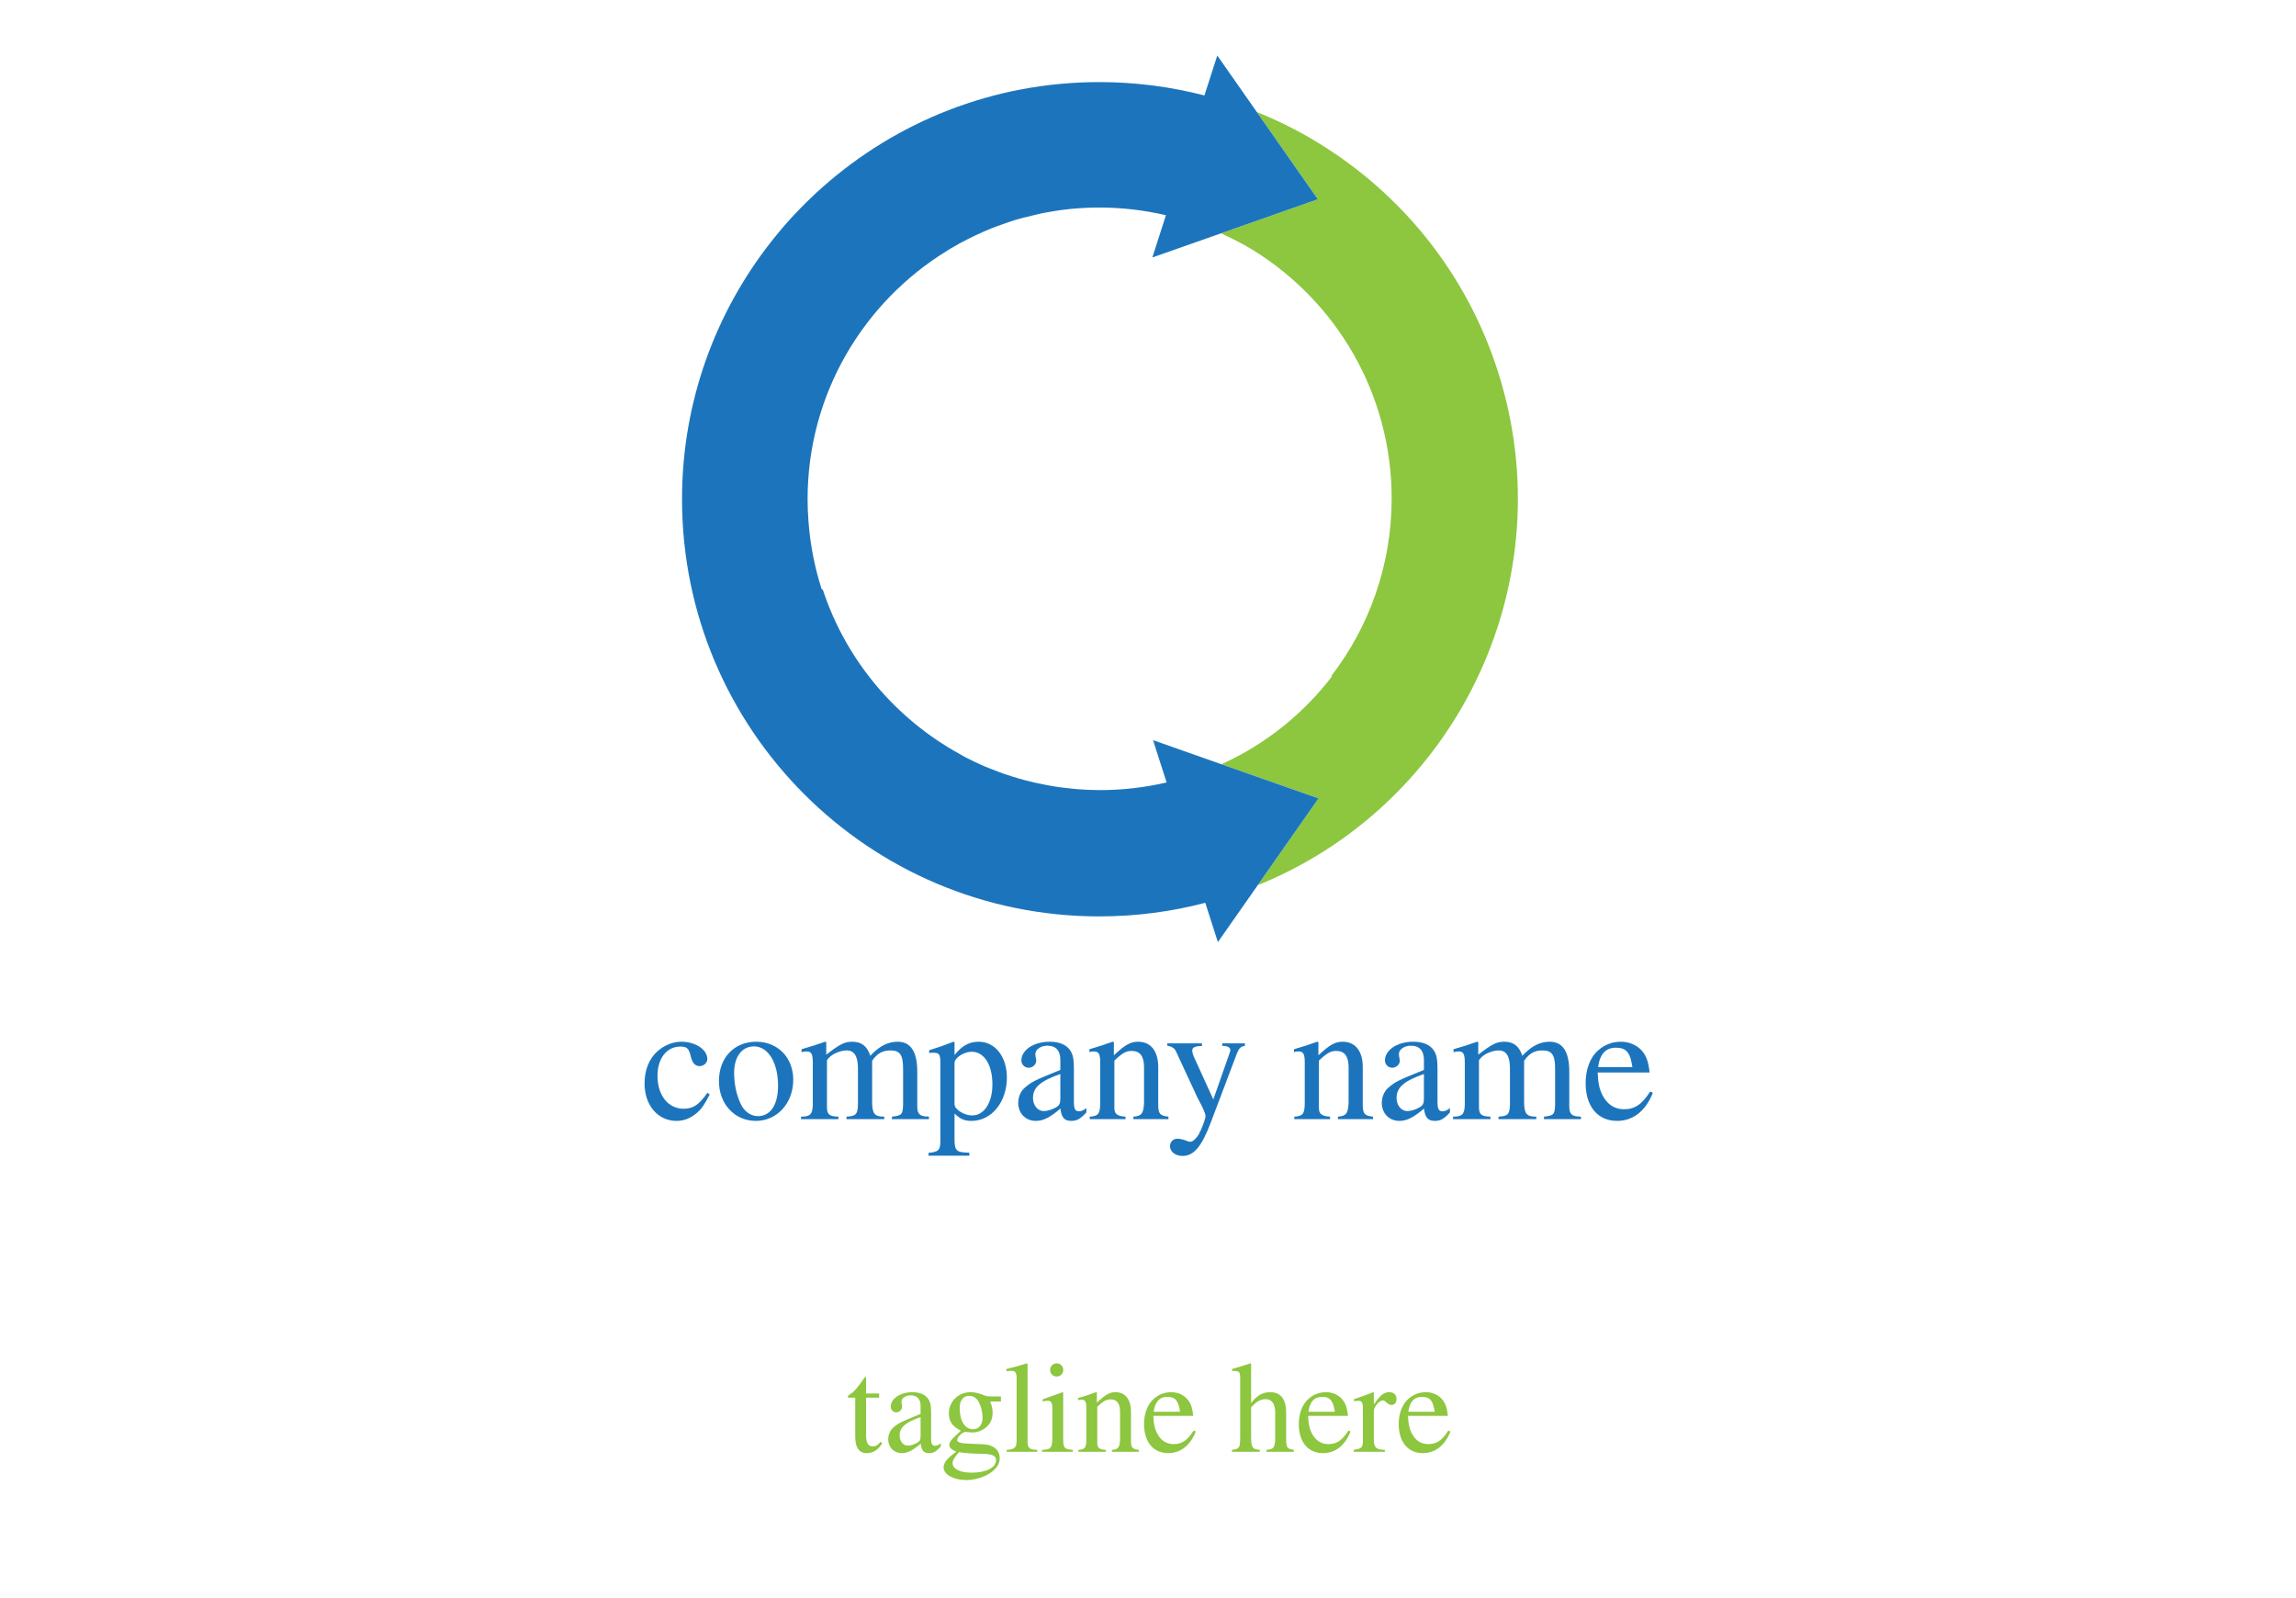
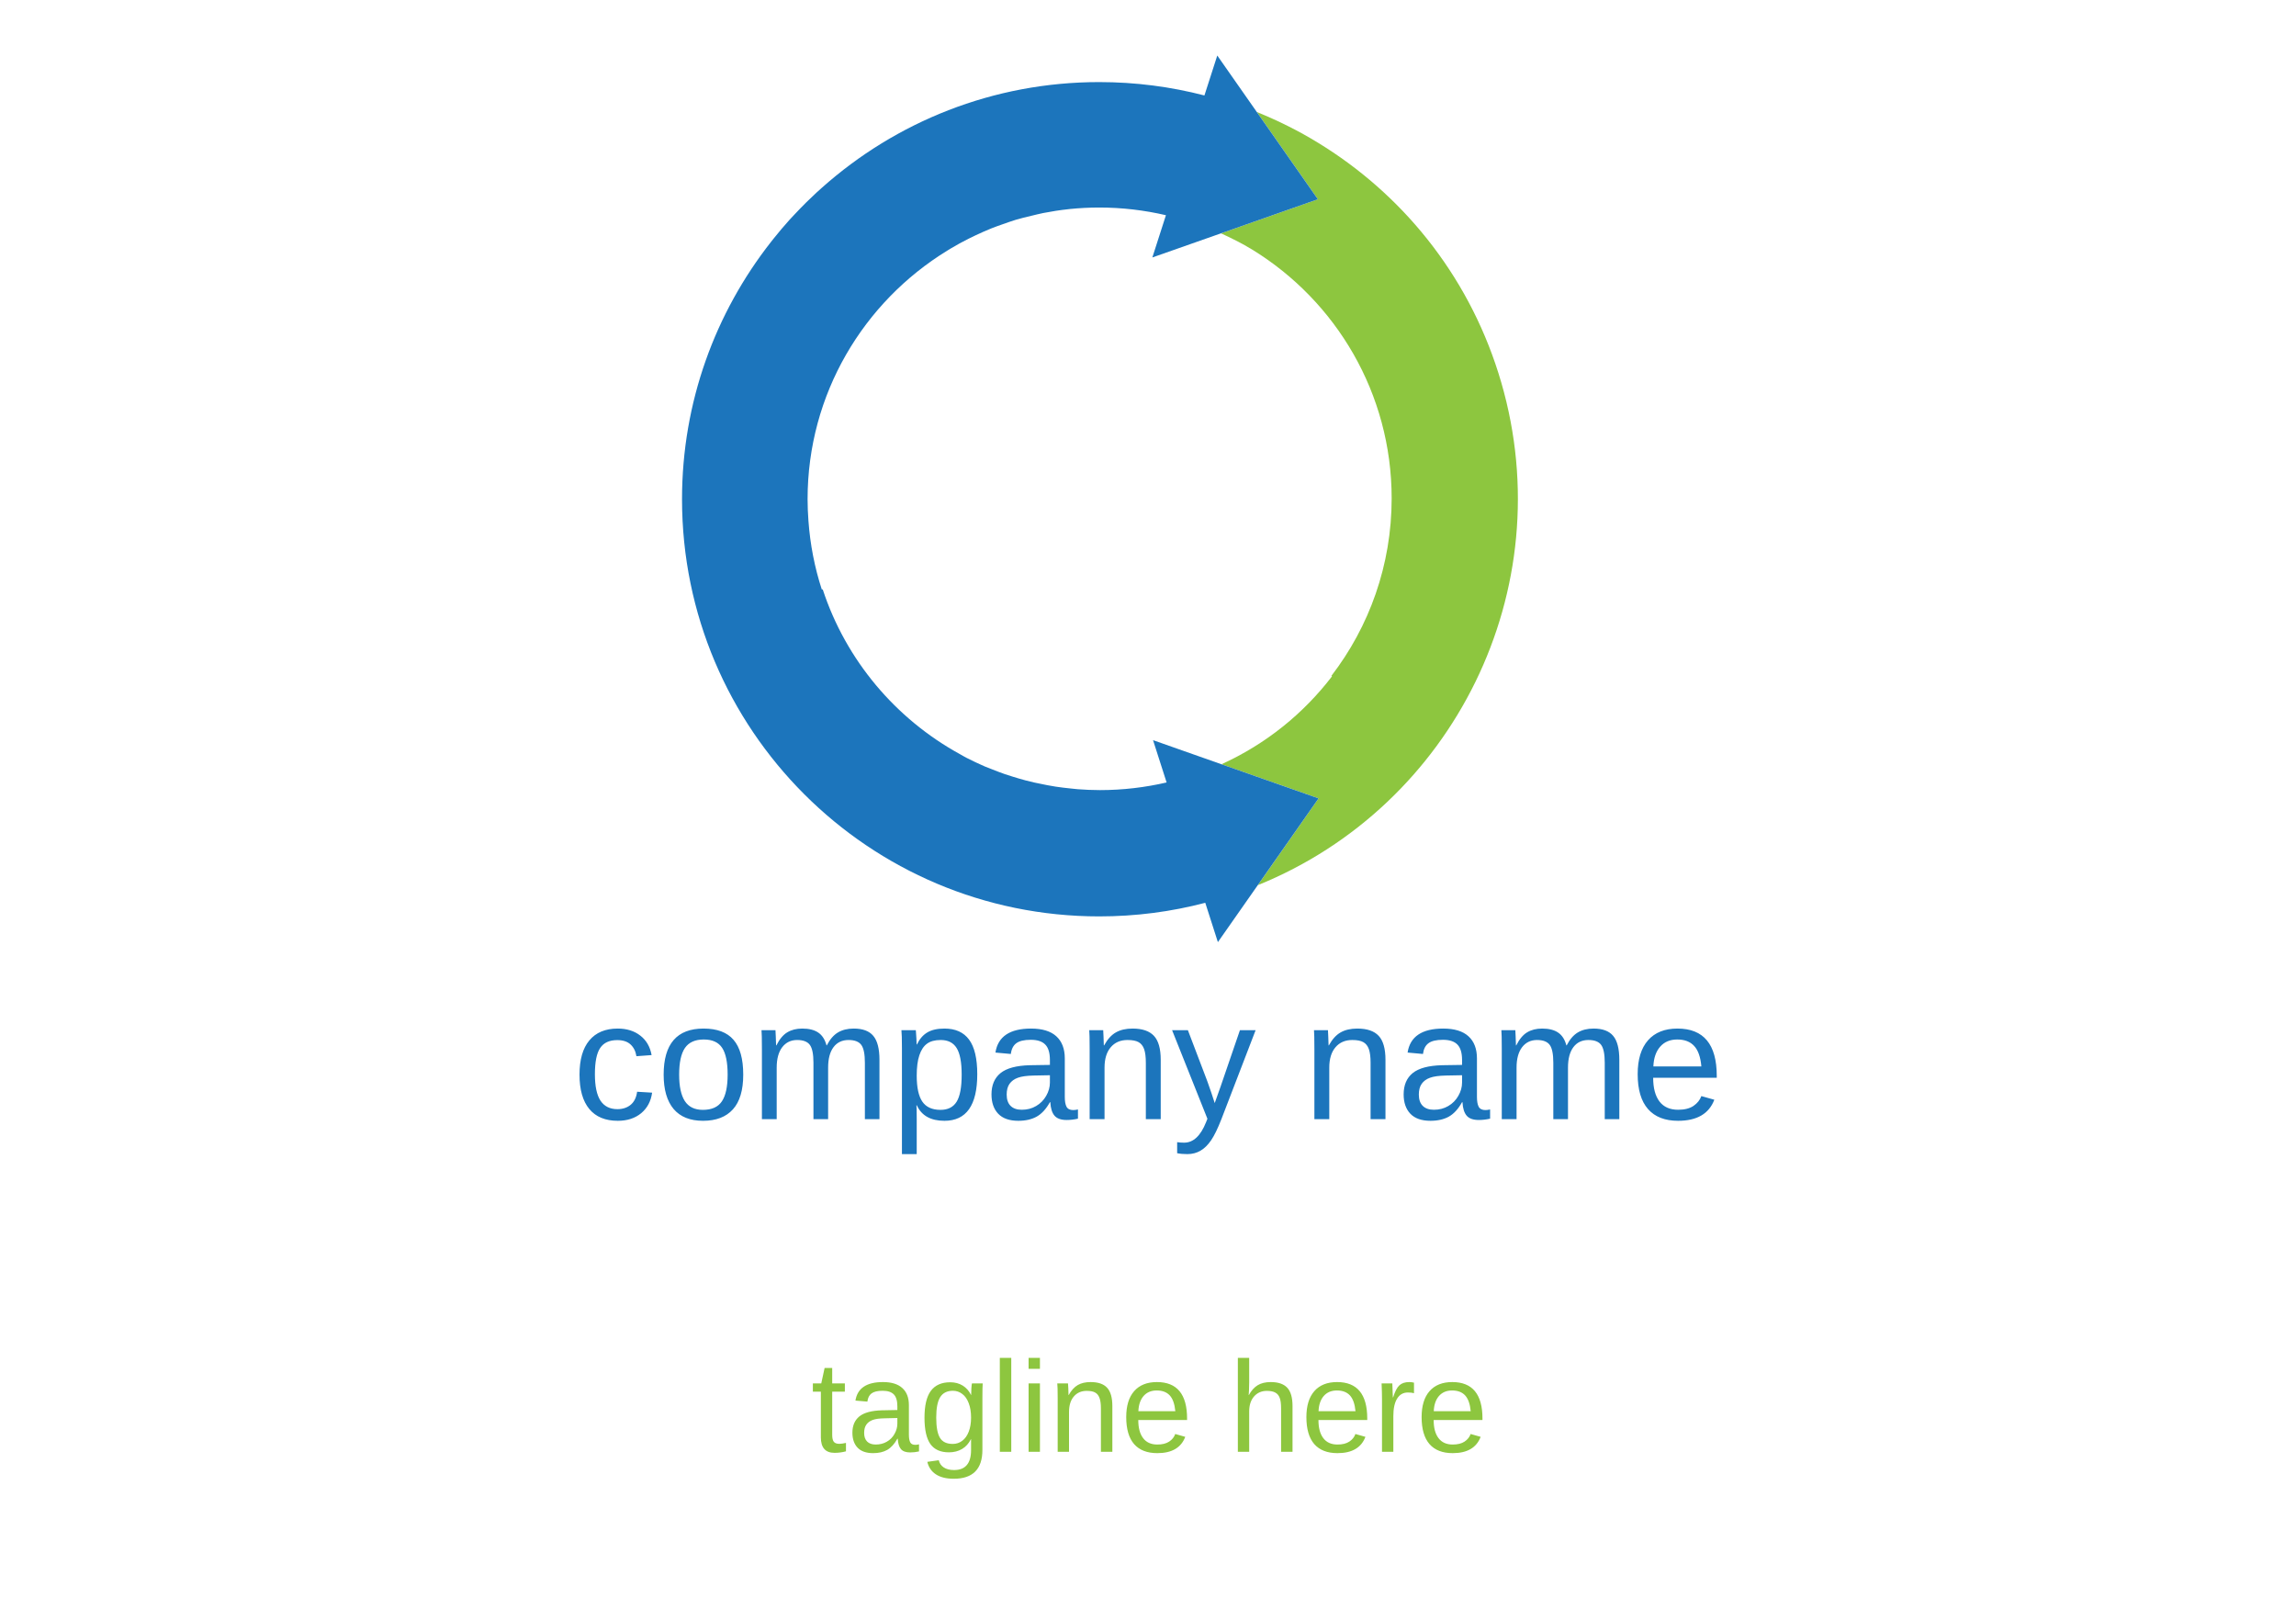
<svg xmlns="http://www.w3.org/2000/svg" xml:space="preserve" enable-background="new 0 0 354.33 246.61" viewBox="0 0 354.33 246.61" height="246.61px" width="354.33px" y="0px" x="0px" id="Layer_1" version="1.1">
  <defs id="defs6775" />
  <linearGradient gradientTransform="matrix(2.784956,0,0,2.784956,-279.7586,-238.7127)" y2="122.633" x2="176.33" y1="111.201" x1="169.214" gradientUnits="userSpaceOnUse" id="SVGID_1_">
    <stop id="stop6765" style="stop-color:#8DC63F" offset="0" />
    <stop id="stop6767" style="stop-color:#8DC63F" offset="1" />
  </linearGradient>
  <g transform="translate(1.864895,-6.837947)" id="g9">
    <path style="fill:url(#SVGID_1_)" id="Color2" d="M 229.819,65.87 C 225.293,50.271 215.379,37.703 202.69,29.587 c -0.175,-0.114 -0.356,-0.223 -0.54,-0.34 -0.189,-0.12 -0.387,-0.245 -0.582,-0.362 -2.997,-1.846 -6.174,-3.42 -9.469,-4.759 l 9.421,13.462 -14.958,5.261 c 1.66,0.755 3.286,1.573 4.84,2.52 12.897,7.92 21.5,22.152 21.5,38.388 0,10.302 -3.467,19.801 -9.299,27.384 l 0.098,0.067 c -4.392,5.737 -10.182,10.449 -17.063,13.574 l 2.217,0.777 12.769,4.492 -7.764,11.087 -1.612,2.306 c 30.2,-12.243 46.846,-45.604 37.572,-77.575 z" />
    <path style="fill:#1c75bc" id="Color1" d="m 201.621,130.052 -12.769,-4.492 -2.217,-0.777 -0.022,-0.008 -10.535,-3.712 2.094,6.528 c -3.306,0.766 -6.751,1.181 -10.29,1.181 -1.161,0 -2.312,-0.056 -3.448,-0.139 -0.382,-0.031 -0.752,-0.078 -1.125,-0.117 -0.755,-0.078 -1.512,-0.164 -2.259,-0.279 -0.434,-0.064 -0.872,-0.148 -1.301,-0.226 -0.677,-0.125 -1.348,-0.262 -2.014,-0.412 -0.446,-0.103 -0.888,-0.209 -1.331,-0.326 -0.649,-0.173 -1.292,-0.362 -1.927,-0.56 -0.423,-0.131 -0.852,-0.259 -1.273,-0.407 -0.677,-0.234 -1.342,-0.496 -2.008,-0.758 -0.356,-0.145 -0.719,-0.273 -1.069,-0.421 -0.972,-0.418 -1.922,-0.866 -2.857,-1.348 -0.343,-0.175 -0.671,-0.376 -1.008,-0.563 -9.917,-5.445 -17.576,-14.496 -21.157,-25.41 l -0.148,0 c -1.097,-3.375 -1.796,-6.932 -2.061,-10.613 -0.078,-1.097 -0.131,-2.197 -0.131,-3.311 0,-16.25 8.645,-30.451 21.556,-38.366 0.178,-0.111 0.354,-0.22 0.532,-0.326 0.894,-0.532 1.802,-1.033 2.735,-1.501 0.356,-0.181 0.719,-0.351 1.083,-0.524 0.816,-0.382 1.632,-0.755 2.473,-1.089 0.585,-0.231 1.181,-0.443 1.777,-0.649 0.652,-0.228 1.301,-0.465 1.963,-0.666 0.791,-0.237 1.599,-0.426 2.406,-0.618 0.613,-0.148 1.22,-0.306 1.841,-0.429 1.267,-0.248 2.554,-0.451 3.863,-0.59 0.084,-0.008 0.17,-0.022 0.253,-0.031 1.487,-0.148 2.999,-0.228 4.528,-0.228 3.54,0 6.987,0.415 10.293,1.186 l -2.097,6.52 10.586,-3.721 14.958,-5.261 -9.421,-13.462 -6.102,-8.72 -1.949,6.052 -0.036,0.111 c -5.186,-1.345 -10.625,-2.064 -16.231,-2.064 -16.415,0 -31.386,6.152 -42.757,16.264 -0.295,0.262 -0.59,0.526 -0.883,0.794 -0.524,0.482 -1.036,0.975 -1.543,1.473 -0.641,0.632 -1.267,1.281 -1.883,1.941 -0.24,0.256 -0.487,0.51 -0.721,0.769 -0.855,0.947 -1.677,1.927 -2.473,2.921 -0.131,0.164 -0.259,0.329 -0.39,0.493 -8.594,10.942 -13.738,24.728 -13.738,39.716 0,35.558 28.827,64.385 64.383,64.385 5.651,0 11.134,-0.724 16.367,-2.1 l 0,0 1.947,6.071 6.152,-8.787 1.612,-2.306 7.773,-11.092 z" />
  </g>
-   <text id="Tagline" font-size="28" style="font-size:20px;font-style:normal;font-variant:normal;font-weight:normal;font-stretch:normal;text-align:center;text-anchor:middle;fill:#8dc63f;fill-opacity:1;font-family:Times" x="177.409" y="224.054">tagline here</text>
-   <text id="Company_Name" font-size="28" style="font-size:26px;font-style:normal;font-variant:normal;font-weight:normal;font-stretch:normal;text-align:center;text-anchor:middle;fill:#1c75bc;fill-opacity:1;font-family:Times" x="177.203" y="172.72">company name</text>
+   <text id="Tagline" font-size="28" style="font-size:20px;font-style:normal;font-variant:normal;font-weight:normal;font-stretch:normal;text-align:center;text-anchor:middle;fill:#8dc63f;fill-opacity:1;font-family:Arial" x="177.409" y="224.054">tagline here</text>
+   <text id="Company_Name" font-size="28" style="font-size:26px;font-style:normal;font-variant:normal;font-weight:normal;font-stretch:normal;text-align:center;text-anchor:middle;fill:#1c75bc;fill-opacity:1;font-family:Arial" x="177.203" y="172.72">company name</text>
</svg>
